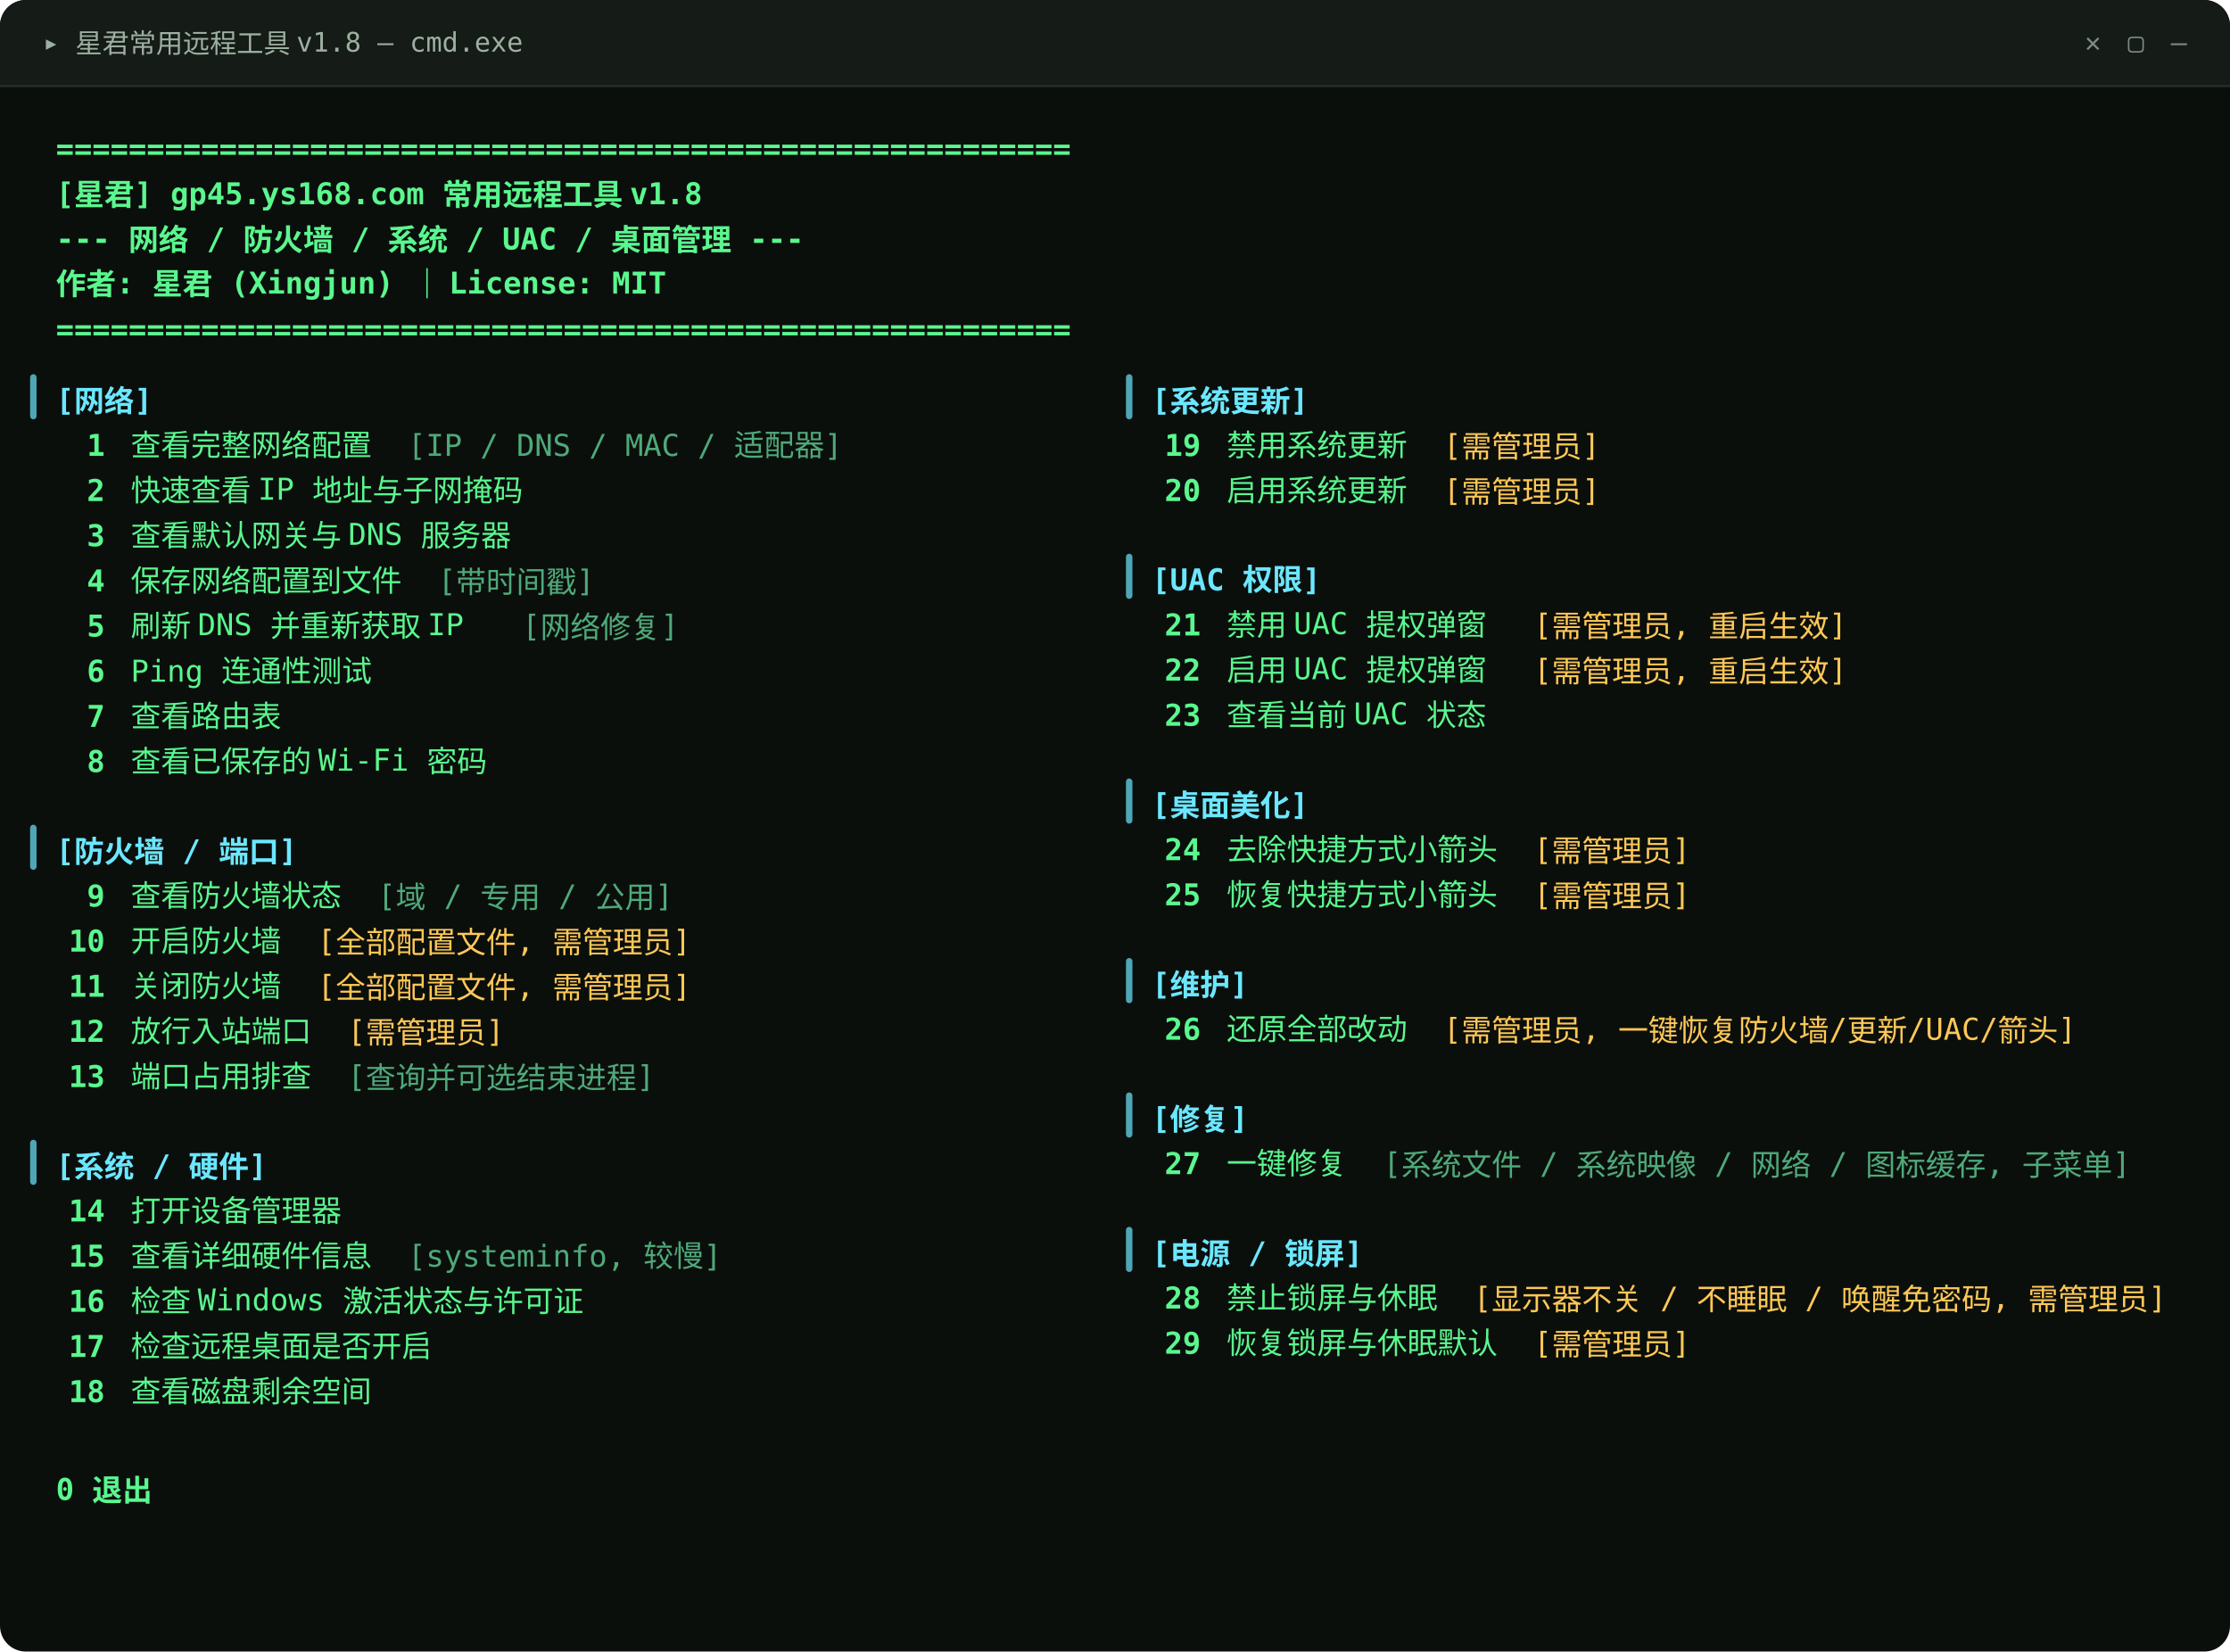
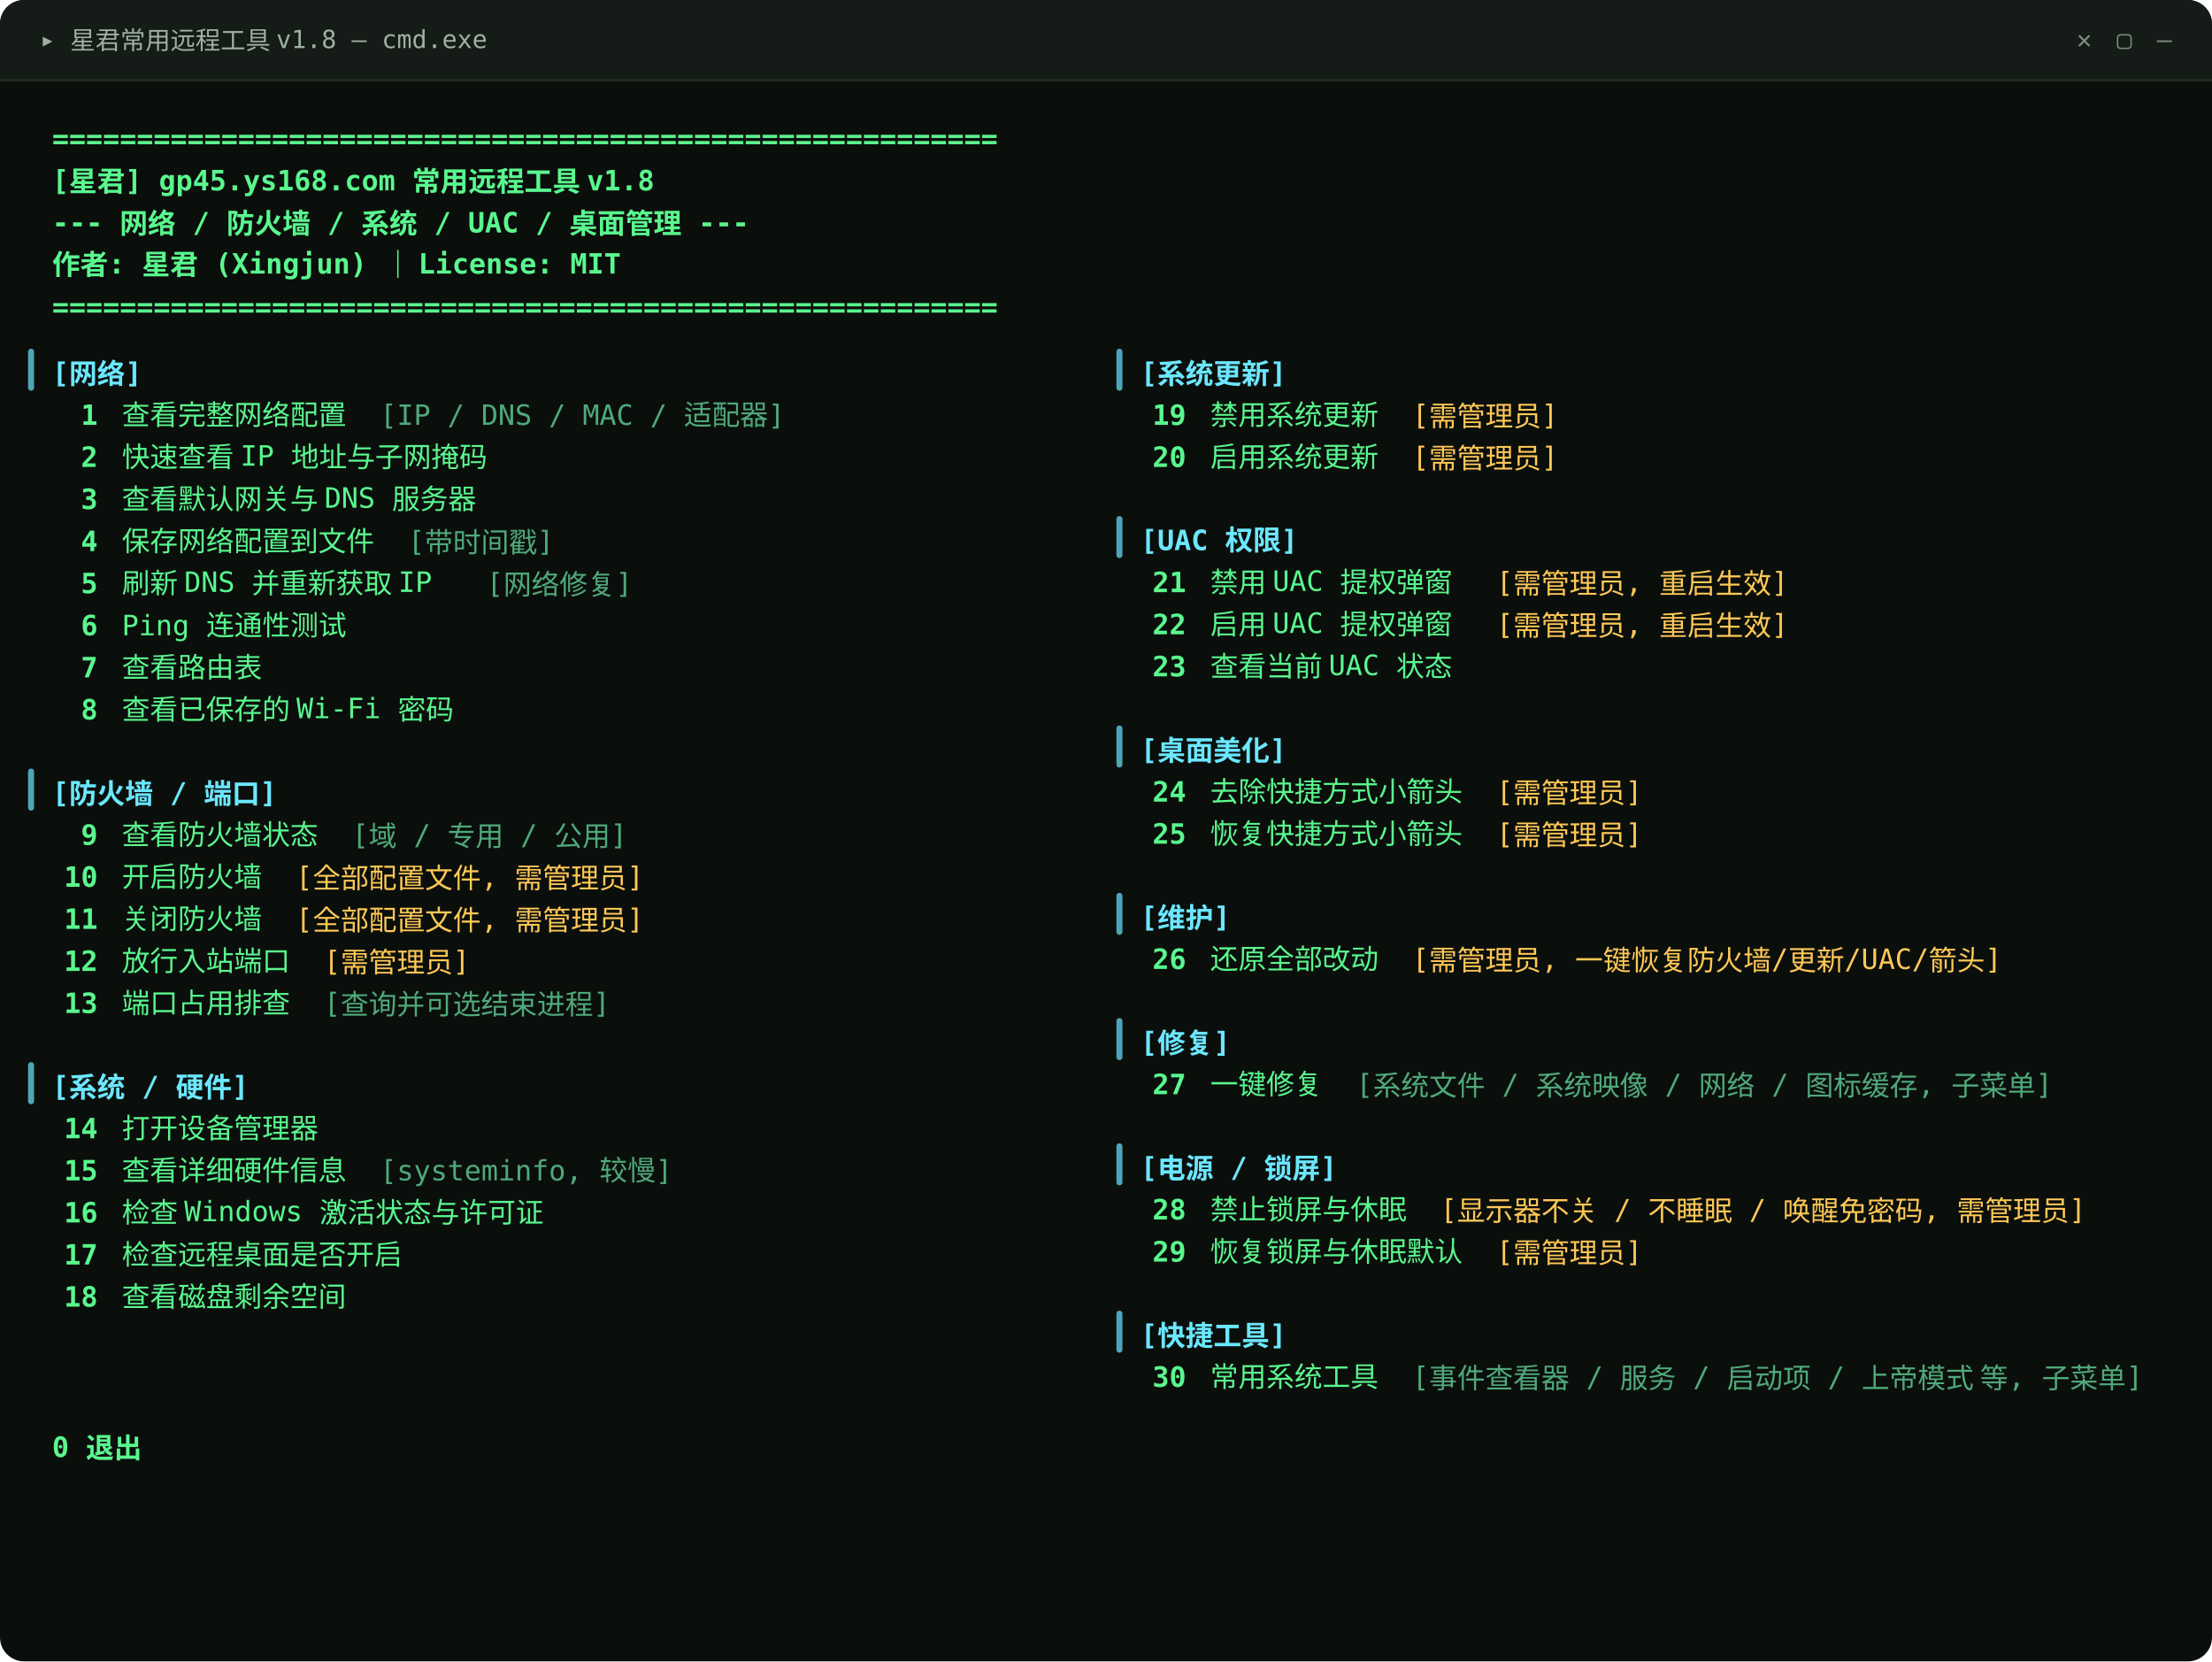
- <svg xmlns="http://www.w3.org/2000/svg" width="1037" height="768" viewBox="0 0 1037 768" role="img" aria-label="星君常用远程工具 v1.6 菜单界面">
-   <rect x="0" y="0" width="1037" height="768" rx="12" fill="#0B0F0C" />
-   <rect x="0" y="0" width="1037" height="40" rx="12" fill="#151B16" />
-   <rect x="0" y="28" width="1037" height="12" fill="#151B16" />
-   <line x1="0" y1="40" x2="1037" y2="40" stroke="#233027" stroke-width="1" />
+ <svg xmlns="http://www.w3.org/2000/svg" width="1104" height="829" viewBox="0 0 1104 829" role="img" aria-label="星君常用远程工具 v1.6 菜单界面">
+   <rect x="0" y="0" width="1104" height="829" rx="12" fill="#0B0F0C" />
+   <rect x="0" y="0" width="1104" height="40" rx="12" fill="#151B16" />
+   <rect x="0" y="28" width="1104" height="12" fill="#151B16" />
+   <line x1="0" y1="40" x2="1104" y2="40" stroke="#233027" stroke-width="1" />
  <text x="20" y="24" font-size="12.5" fill="#9DB0A2" font-family="ui-monospace,SFMono-Regular,Menlo,Consolas,'PingFang SC','Microsoft YaHei',monospace">▸ 星君常用远程工具 v1.8  —  cmd.exe</text>
-   <text x="1017" y="24" text-anchor="end" font-size="12.5" fill="#7C8C81" font-family="ui-monospace,SFMono-Regular,Menlo,Consolas,'PingFang SC','Microsoft YaHei',monospace">—</text>
-   <text x="997" y="24" text-anchor="end" font-size="12.5" fill="#7C8C81" font-family="ui-monospace,SFMono-Regular,Menlo,Consolas,'PingFang SC','Microsoft YaHei',monospace">▢</text>
-   <text x="977" y="24" text-anchor="end" font-size="12.5" fill="#7C8C81" font-family="ui-monospace,SFMono-Regular,Menlo,Consolas,'PingFang SC','Microsoft YaHei',monospace">✕</text>
+   <text x="1084" y="24" text-anchor="end" font-size="12.5" fill="#7C8C81" font-family="ui-monospace,SFMono-Regular,Menlo,Consolas,'PingFang SC','Microsoft YaHei',monospace">—</text>
+   <text x="1064" y="24" text-anchor="end" font-size="12.5" fill="#7C8C81" font-family="ui-monospace,SFMono-Regular,Menlo,Consolas,'PingFang SC','Microsoft YaHei',monospace">▢</text>
+   <text x="1044" y="24" text-anchor="end" font-size="12.5" fill="#7C8C81" font-family="ui-monospace,SFMono-Regular,Menlo,Consolas,'PingFang SC','Microsoft YaHei',monospace">✕</text>
  <text x="26.0" y="74.0" fill="#5AF78E" font-size="14.0" font-weight="700" font-family="ui-monospace,SFMono-Regular,Menlo,Consolas,'PingFang SC','Microsoft YaHei',monospace">========================================================</text>
  <text x="26.0" y="95.0" fill="#5AF78E" font-size="14.0" font-weight="700" font-family="ui-monospace,SFMono-Regular,Menlo,Consolas,'PingFang SC','Microsoft YaHei',monospace">   [星君] gp45.ys168.com  常用远程工具 v1.8</text>
  <text x="26.0" y="116.0" fill="#5AF78E" font-size="14.0" font-weight="700" font-family="ui-monospace,SFMono-Regular,Menlo,Consolas,'PingFang SC','Microsoft YaHei',monospace">   ---  网络 / 防火墙 / 系统 / UAC / 桌面管理  ---</text>
  <text x="26.0" y="137.0" fill="#5AF78E" font-size="14.0" font-weight="700" font-family="ui-monospace,SFMono-Regular,Menlo,Consolas,'PingFang SC','Microsoft YaHei',monospace">   作者: 星君 (Xingjun)  ｜  License: MIT</text>
  <text x="26.0" y="158.0" fill="#5AF78E" font-size="14.0" font-weight="700" font-family="ui-monospace,SFMono-Regular,Menlo,Consolas,'PingFang SC','Microsoft YaHei',monospace">========================================================</text>
  <rect x="14.0" y="174.0" width="3" height="21.0" rx="1.5" fill="#6BE7FF" opacity="0.7" />
  <text x="26.0" y="191.0" fill="#6BE7FF" font-size="14.0" font-weight="700" font-family="ui-monospace,SFMono-Regular,Menlo,Consolas,'PingFang SC','Microsoft YaHei',monospace">[网络]</text>
  <text x="48.8" y="212.0" fill="#5AF78E" font-size="14.0" font-weight="700" text-anchor="end" font-family="ui-monospace,SFMono-Regular,Menlo,Consolas,'PingFang SC','Microsoft YaHei',monospace">1</text>
  <text x="60.8" y="212.0" fill="#5AF78E" font-size="14.0" font-family="ui-monospace,SFMono-Regular,Menlo,Consolas,'PingFang SC','Microsoft YaHei',monospace">查看完整网络配置</text>
  <text x="189.6" y="212.0" fill="#4FA97A" font-size="14.0" font-family="ui-monospace,SFMono-Regular,Menlo,Consolas,'PingFang SC','Microsoft YaHei',monospace">[IP / DNS / MAC / 适配器]</text>
  <text x="48.8" y="233.0" fill="#5AF78E" font-size="14.0" font-weight="700" text-anchor="end" font-family="ui-monospace,SFMono-Regular,Menlo,Consolas,'PingFang SC','Microsoft YaHei',monospace">2</text>
  <text x="60.8" y="233.0" fill="#5AF78E" font-size="14.0" font-family="ui-monospace,SFMono-Regular,Menlo,Consolas,'PingFang SC','Microsoft YaHei',monospace">快速查看 IP 地址与子网掩码</text>
  <text x="48.8" y="254.0" fill="#5AF78E" font-size="14.0" font-weight="700" text-anchor="end" font-family="ui-monospace,SFMono-Regular,Menlo,Consolas,'PingFang SC','Microsoft YaHei',monospace">3</text>
  <text x="60.8" y="254.0" fill="#5AF78E" font-size="14.0" font-family="ui-monospace,SFMono-Regular,Menlo,Consolas,'PingFang SC','Microsoft YaHei',monospace">查看默认网关与 DNS 服务器</text>
  <text x="48.8" y="275.0" fill="#5AF78E" font-size="14.0" font-weight="700" text-anchor="end" font-family="ui-monospace,SFMono-Regular,Menlo,Consolas,'PingFang SC','Microsoft YaHei',monospace">4</text>
  <text x="60.8" y="275.0" fill="#5AF78E" font-size="14.0" font-family="ui-monospace,SFMono-Regular,Menlo,Consolas,'PingFang SC','Microsoft YaHei',monospace">保存网络配置到文件</text>
  <text x="203.6" y="275.0" fill="#4FA97A" font-size="14.0" font-family="ui-monospace,SFMono-Regular,Menlo,Consolas,'PingFang SC','Microsoft YaHei',monospace">[带时间戳]</text>
  <text x="48.8" y="296.0" fill="#5AF78E" font-size="14.0" font-weight="700" text-anchor="end" font-family="ui-monospace,SFMono-Regular,Menlo,Consolas,'PingFang SC','Microsoft YaHei',monospace">5</text>
  <text x="60.8" y="296.0" fill="#5AF78E" font-size="14.0" font-family="ui-monospace,SFMono-Regular,Menlo,Consolas,'PingFang SC','Microsoft YaHei',monospace">刷新 DNS 并重新获取 IP</text>
  <text x="242.8" y="296.0" fill="#4FA97A" font-size="14.0" font-family="ui-monospace,SFMono-Regular,Menlo,Consolas,'PingFang SC','Microsoft YaHei',monospace">[网络修复]</text>
  <text x="48.8" y="317.0" fill="#5AF78E" font-size="14.0" font-weight="700" text-anchor="end" font-family="ui-monospace,SFMono-Regular,Menlo,Consolas,'PingFang SC','Microsoft YaHei',monospace">6</text>
  <text x="60.8" y="317.0" fill="#5AF78E" font-size="14.0" font-family="ui-monospace,SFMono-Regular,Menlo,Consolas,'PingFang SC','Microsoft YaHei',monospace">Ping 连通性测试</text>
  <text x="48.8" y="338.0" fill="#5AF78E" font-size="14.0" font-weight="700" text-anchor="end" font-family="ui-monospace,SFMono-Regular,Menlo,Consolas,'PingFang SC','Microsoft YaHei',monospace">7</text>
  <text x="60.8" y="338.0" fill="#5AF78E" font-size="14.0" font-family="ui-monospace,SFMono-Regular,Menlo,Consolas,'PingFang SC','Microsoft YaHei',monospace">查看路由表</text>
  <text x="48.8" y="359.0" fill="#5AF78E" font-size="14.0" font-weight="700" text-anchor="end" font-family="ui-monospace,SFMono-Regular,Menlo,Consolas,'PingFang SC','Microsoft YaHei',monospace">8</text>
  <text x="60.8" y="359.0" fill="#5AF78E" font-size="14.0" font-family="ui-monospace,SFMono-Regular,Menlo,Consolas,'PingFang SC','Microsoft YaHei',monospace">查看已保存的 Wi-Fi 密码</text>
  <rect x="14.0" y="383.5" width="3" height="21.0" rx="1.5" fill="#6BE7FF" opacity="0.7" />
  <text x="26.0" y="400.5" fill="#6BE7FF" font-size="14.0" font-weight="700" font-family="ui-monospace,SFMono-Regular,Menlo,Consolas,'PingFang SC','Microsoft YaHei',monospace">[防火墙 / 端口]</text>
  <text x="48.8" y="421.5" fill="#5AF78E" font-size="14.0" font-weight="700" text-anchor="end" font-family="ui-monospace,SFMono-Regular,Menlo,Consolas,'PingFang SC','Microsoft YaHei',monospace">9</text>
  <text x="60.8" y="421.5" fill="#5AF78E" font-size="14.0" font-family="ui-monospace,SFMono-Regular,Menlo,Consolas,'PingFang SC','Microsoft YaHei',monospace">查看防火墙状态</text>
  <text x="175.6" y="421.5" fill="#4FA97A" font-size="14.0" font-family="ui-monospace,SFMono-Regular,Menlo,Consolas,'PingFang SC','Microsoft YaHei',monospace">[域 / 专用 / 公用]</text>
  <text x="48.8" y="442.5" fill="#5AF78E" font-size="14.0" font-weight="700" text-anchor="end" font-family="ui-monospace,SFMono-Regular,Menlo,Consolas,'PingFang SC','Microsoft YaHei',monospace">10</text>
  <text x="60.8" y="442.5" fill="#5AF78E" font-size="14.0" font-family="ui-monospace,SFMono-Regular,Menlo,Consolas,'PingFang SC','Microsoft YaHei',monospace">开启防火墙</text>
  <text x="147.6" y="442.5" fill="#FFC857" font-size="14.0" font-family="ui-monospace,SFMono-Regular,Menlo,Consolas,'PingFang SC','Microsoft YaHei',monospace">[全部配置文件, 需管理员]</text>
  <text x="48.8" y="463.5" fill="#5AF78E" font-size="14.0" font-weight="700" text-anchor="end" font-family="ui-monospace,SFMono-Regular,Menlo,Consolas,'PingFang SC','Microsoft YaHei',monospace">11</text>
  <text x="60.8" y="463.5" fill="#5AF78E" font-size="14.0" font-family="ui-monospace,SFMono-Regular,Menlo,Consolas,'PingFang SC','Microsoft YaHei',monospace">关闭防火墙</text>
  <text x="147.6" y="463.5" fill="#FFC857" font-size="14.0" font-family="ui-monospace,SFMono-Regular,Menlo,Consolas,'PingFang SC','Microsoft YaHei',monospace">[全部配置文件, 需管理员]</text>
  <text x="48.8" y="484.5" fill="#5AF78E" font-size="14.0" font-weight="700" text-anchor="end" font-family="ui-monospace,SFMono-Regular,Menlo,Consolas,'PingFang SC','Microsoft YaHei',monospace">12</text>
  <text x="60.8" y="484.5" fill="#5AF78E" font-size="14.0" font-family="ui-monospace,SFMono-Regular,Menlo,Consolas,'PingFang SC','Microsoft YaHei',monospace">放行入站端口</text>
  <text x="161.6" y="484.5" fill="#FFC857" font-size="14.0" font-family="ui-monospace,SFMono-Regular,Menlo,Consolas,'PingFang SC','Microsoft YaHei',monospace">[需管理员]</text>
  <text x="48.8" y="505.5" fill="#5AF78E" font-size="14.0" font-weight="700" text-anchor="end" font-family="ui-monospace,SFMono-Regular,Menlo,Consolas,'PingFang SC','Microsoft YaHei',monospace">13</text>
  <text x="60.8" y="505.5" fill="#5AF78E" font-size="14.0" font-family="ui-monospace,SFMono-Regular,Menlo,Consolas,'PingFang SC','Microsoft YaHei',monospace">端口占用排查</text>
  <text x="161.6" y="505.5" fill="#4FA97A" font-size="14.0" font-family="ui-monospace,SFMono-Regular,Menlo,Consolas,'PingFang SC','Microsoft YaHei',monospace">[查询并可选结束进程]</text>
  <rect x="14.0" y="530.0" width="3" height="21.0" rx="1.5" fill="#6BE7FF" opacity="0.7" />
  <text x="26.0" y="547.0" fill="#6BE7FF" font-size="14.0" font-weight="700" font-family="ui-monospace,SFMono-Regular,Menlo,Consolas,'PingFang SC','Microsoft YaHei',monospace">[系统 / 硬件]</text>
  <text x="48.8" y="568.0" fill="#5AF78E" font-size="14.0" font-weight="700" text-anchor="end" font-family="ui-monospace,SFMono-Regular,Menlo,Consolas,'PingFang SC','Microsoft YaHei',monospace">14</text>
  <text x="60.8" y="568.0" fill="#5AF78E" font-size="14.0" font-family="ui-monospace,SFMono-Regular,Menlo,Consolas,'PingFang SC','Microsoft YaHei',monospace">打开设备管理器</text>
  <text x="48.8" y="589.0" fill="#5AF78E" font-size="14.0" font-weight="700" text-anchor="end" font-family="ui-monospace,SFMono-Regular,Menlo,Consolas,'PingFang SC','Microsoft YaHei',monospace">15</text>
  <text x="60.8" y="589.0" fill="#5AF78E" font-size="14.0" font-family="ui-monospace,SFMono-Regular,Menlo,Consolas,'PingFang SC','Microsoft YaHei',monospace">查看详细硬件信息</text>
  <text x="189.6" y="589.0" fill="#4FA97A" font-size="14.0" font-family="ui-monospace,SFMono-Regular,Menlo,Consolas,'PingFang SC','Microsoft YaHei',monospace">[systeminfo, 较慢]</text>
  <text x="48.8" y="610.0" fill="#5AF78E" font-size="14.0" font-weight="700" text-anchor="end" font-family="ui-monospace,SFMono-Regular,Menlo,Consolas,'PingFang SC','Microsoft YaHei',monospace">16</text>
  <text x="60.8" y="610.0" fill="#5AF78E" font-size="14.0" font-family="ui-monospace,SFMono-Regular,Menlo,Consolas,'PingFang SC','Microsoft YaHei',monospace">检查 Windows 激活状态与许可证</text>
  <text x="48.8" y="631.0" fill="#5AF78E" font-size="14.0" font-weight="700" text-anchor="end" font-family="ui-monospace,SFMono-Regular,Menlo,Consolas,'PingFang SC','Microsoft YaHei',monospace">17</text>
  <text x="60.8" y="631.0" fill="#5AF78E" font-size="14.0" font-family="ui-monospace,SFMono-Regular,Menlo,Consolas,'PingFang SC','Microsoft YaHei',monospace">检查远程桌面是否开启</text>
  <text x="48.8" y="652.0" fill="#5AF78E" font-size="14.0" font-weight="700" text-anchor="end" font-family="ui-monospace,SFMono-Regular,Menlo,Consolas,'PingFang SC','Microsoft YaHei',monospace">18</text>
  <text x="60.8" y="652.0" fill="#5AF78E" font-size="14.0" font-family="ui-monospace,SFMono-Regular,Menlo,Consolas,'PingFang SC','Microsoft YaHei',monospace">查看磁盘剩余空间</text>
-   <rect x="523.6" y="174.0" width="3" height="21.0" rx="1.5" fill="#6BE7FF" opacity="0.7" />
-   <text x="535.6" y="191.0" fill="#6BE7FF" font-size="14.0" font-weight="700" font-family="ui-monospace,SFMono-Regular,Menlo,Consolas,'PingFang SC','Microsoft YaHei',monospace">[系统更新]</text>
-   <text x="558.4" y="212.0" fill="#5AF78E" font-size="14.0" font-weight="700" text-anchor="end" font-family="ui-monospace,SFMono-Regular,Menlo,Consolas,'PingFang SC','Microsoft YaHei',monospace">19</text>
-   <text x="570.4" y="212.0" fill="#5AF78E" font-size="14.0" font-family="ui-monospace,SFMono-Regular,Menlo,Consolas,'PingFang SC','Microsoft YaHei',monospace">禁用系统更新</text>
-   <text x="671.2" y="212.0" fill="#FFC857" font-size="14.0" font-family="ui-monospace,SFMono-Regular,Menlo,Consolas,'PingFang SC','Microsoft YaHei',monospace">[需管理员]</text>
-   <text x="558.4" y="233.0" fill="#5AF78E" font-size="14.0" font-weight="700" text-anchor="end" font-family="ui-monospace,SFMono-Regular,Menlo,Consolas,'PingFang SC','Microsoft YaHei',monospace">20</text>
-   <text x="570.4" y="233.0" fill="#5AF78E" font-size="14.0" font-family="ui-monospace,SFMono-Regular,Menlo,Consolas,'PingFang SC','Microsoft YaHei',monospace">启用系统更新</text>
-   <text x="671.2" y="233.0" fill="#FFC857" font-size="14.0" font-family="ui-monospace,SFMono-Regular,Menlo,Consolas,'PingFang SC','Microsoft YaHei',monospace">[需管理员]</text>
-   <rect x="523.6" y="257.5" width="3" height="21.0" rx="1.5" fill="#6BE7FF" opacity="0.7" />
-   <text x="535.6" y="274.5" fill="#6BE7FF" font-size="14.0" font-weight="700" font-family="ui-monospace,SFMono-Regular,Menlo,Consolas,'PingFang SC','Microsoft YaHei',monospace">[UAC 权限]</text>
-   <text x="558.4" y="295.5" fill="#5AF78E" font-size="14.0" font-weight="700" text-anchor="end" font-family="ui-monospace,SFMono-Regular,Menlo,Consolas,'PingFang SC','Microsoft YaHei',monospace">21</text>
-   <text x="570.4" y="295.5" fill="#5AF78E" font-size="14.0" font-family="ui-monospace,SFMono-Regular,Menlo,Consolas,'PingFang SC','Microsoft YaHei',monospace">禁用 UAC 提权弹窗</text>
-   <text x="713.2" y="295.5" fill="#FFC857" font-size="14.0" font-family="ui-monospace,SFMono-Regular,Menlo,Consolas,'PingFang SC','Microsoft YaHei',monospace">[需管理员, 重启生效]</text>
-   <text x="558.4" y="316.5" fill="#5AF78E" font-size="14.0" font-weight="700" text-anchor="end" font-family="ui-monospace,SFMono-Regular,Menlo,Consolas,'PingFang SC','Microsoft YaHei',monospace">22</text>
-   <text x="570.4" y="316.5" fill="#5AF78E" font-size="14.0" font-family="ui-monospace,SFMono-Regular,Menlo,Consolas,'PingFang SC','Microsoft YaHei',monospace">启用 UAC 提权弹窗</text>
-   <text x="713.2" y="316.5" fill="#FFC857" font-size="14.0" font-family="ui-monospace,SFMono-Regular,Menlo,Consolas,'PingFang SC','Microsoft YaHei',monospace">[需管理员, 重启生效]</text>
-   <text x="558.4" y="337.5" fill="#5AF78E" font-size="14.0" font-weight="700" text-anchor="end" font-family="ui-monospace,SFMono-Regular,Menlo,Consolas,'PingFang SC','Microsoft YaHei',monospace">23</text>
-   <text x="570.4" y="337.5" fill="#5AF78E" font-size="14.0" font-family="ui-monospace,SFMono-Regular,Menlo,Consolas,'PingFang SC','Microsoft YaHei',monospace">查看当前 UAC 状态</text>
-   <rect x="523.6" y="362.0" width="3" height="21.0" rx="1.5" fill="#6BE7FF" opacity="0.7" />
-   <text x="535.6" y="379.0" fill="#6BE7FF" font-size="14.0" font-weight="700" font-family="ui-monospace,SFMono-Regular,Menlo,Consolas,'PingFang SC','Microsoft YaHei',monospace">[桌面美化]</text>
-   <text x="558.4" y="400.0" fill="#5AF78E" font-size="14.0" font-weight="700" text-anchor="end" font-family="ui-monospace,SFMono-Regular,Menlo,Consolas,'PingFang SC','Microsoft YaHei',monospace">24</text>
-   <text x="570.4" y="400.0" fill="#5AF78E" font-size="14.0" font-family="ui-monospace,SFMono-Regular,Menlo,Consolas,'PingFang SC','Microsoft YaHei',monospace">去除快捷方式小箭头</text>
-   <text x="713.2" y="400.0" fill="#FFC857" font-size="14.0" font-family="ui-monospace,SFMono-Regular,Menlo,Consolas,'PingFang SC','Microsoft YaHei',monospace">[需管理员]</text>
-   <text x="558.4" y="421.0" fill="#5AF78E" font-size="14.0" font-weight="700" text-anchor="end" font-family="ui-monospace,SFMono-Regular,Menlo,Consolas,'PingFang SC','Microsoft YaHei',monospace">25</text>
-   <text x="570.4" y="421.0" fill="#5AF78E" font-size="14.0" font-family="ui-monospace,SFMono-Regular,Menlo,Consolas,'PingFang SC','Microsoft YaHei',monospace">恢复快捷方式小箭头</text>
-   <text x="713.2" y="421.0" fill="#FFC857" font-size="14.0" font-family="ui-monospace,SFMono-Regular,Menlo,Consolas,'PingFang SC','Microsoft YaHei',monospace">[需管理员]</text>
-   <rect x="523.6" y="445.5" width="3" height="21.0" rx="1.5" fill="#6BE7FF" opacity="0.7" />
-   <text x="535.6" y="462.5" fill="#6BE7FF" font-size="14.0" font-weight="700" font-family="ui-monospace,SFMono-Regular,Menlo,Consolas,'PingFang SC','Microsoft YaHei',monospace">[维护]</text>
-   <text x="558.4" y="483.5" fill="#5AF78E" font-size="14.0" font-weight="700" text-anchor="end" font-family="ui-monospace,SFMono-Regular,Menlo,Consolas,'PingFang SC','Microsoft YaHei',monospace">26</text>
-   <text x="570.4" y="483.5" fill="#5AF78E" font-size="14.0" font-family="ui-monospace,SFMono-Regular,Menlo,Consolas,'PingFang SC','Microsoft YaHei',monospace">还原全部改动</text>
-   <text x="671.2" y="483.5" fill="#FFC857" font-size="14.0" font-family="ui-monospace,SFMono-Regular,Menlo,Consolas,'PingFang SC','Microsoft YaHei',monospace">[需管理员, 一键恢复防火墙/更新/UAC/箭头]</text>
-   <rect x="523.6" y="508.0" width="3" height="21.0" rx="1.5" fill="#6BE7FF" opacity="0.7" />
-   <text x="535.6" y="525.0" fill="#6BE7FF" font-size="14.0" font-weight="700" font-family="ui-monospace,SFMono-Regular,Menlo,Consolas,'PingFang SC','Microsoft YaHei',monospace">[修复]</text>
-   <text x="558.4" y="546.0" fill="#5AF78E" font-size="14.0" font-weight="700" text-anchor="end" font-family="ui-monospace,SFMono-Regular,Menlo,Consolas,'PingFang SC','Microsoft YaHei',monospace">27</text>
-   <text x="570.4" y="546.0" fill="#5AF78E" font-size="14.0" font-family="ui-monospace,SFMono-Regular,Menlo,Consolas,'PingFang SC','Microsoft YaHei',monospace">一键修复</text>
-   <text x="643.2" y="546.0" fill="#4FA97A" font-size="14.0" font-family="ui-monospace,SFMono-Regular,Menlo,Consolas,'PingFang SC','Microsoft YaHei',monospace">[系统文件 / 系统映像 / 网络 / 图标缓存, 子菜单]</text>
-   <rect x="523.6" y="570.5" width="3" height="21.0" rx="1.5" fill="#6BE7FF" opacity="0.7" />
-   <text x="535.6" y="587.5" fill="#6BE7FF" font-size="14.0" font-weight="700" font-family="ui-monospace,SFMono-Regular,Menlo,Consolas,'PingFang SC','Microsoft YaHei',monospace">[电源 / 锁屏]</text>
-   <text x="558.4" y="608.5" fill="#5AF78E" font-size="14.0" font-weight="700" text-anchor="end" font-family="ui-monospace,SFMono-Regular,Menlo,Consolas,'PingFang SC','Microsoft YaHei',monospace">28</text>
-   <text x="570.4" y="608.5" fill="#5AF78E" font-size="14.0" font-family="ui-monospace,SFMono-Regular,Menlo,Consolas,'PingFang SC','Microsoft YaHei',monospace">禁止锁屏与休眠</text>
-   <text x="685.2" y="608.5" fill="#FFC857" font-size="14.0" font-family="ui-monospace,SFMono-Regular,Menlo,Consolas,'PingFang SC','Microsoft YaHei',monospace">[显示器不关 / 不睡眠 / 唤醒免密码, 需管理员]</text>
-   <text x="558.4" y="629.5" fill="#5AF78E" font-size="14.0" font-weight="700" text-anchor="end" font-family="ui-monospace,SFMono-Regular,Menlo,Consolas,'PingFang SC','Microsoft YaHei',monospace">29</text>
-   <text x="570.4" y="629.5" fill="#5AF78E" font-size="14.0" font-family="ui-monospace,SFMono-Regular,Menlo,Consolas,'PingFang SC','Microsoft YaHei',monospace">恢复锁屏与休眠默认</text>
-   <text x="713.2" y="629.5" fill="#FFC857" font-size="14.0" font-family="ui-monospace,SFMono-Regular,Menlo,Consolas,'PingFang SC','Microsoft YaHei',monospace">[需管理员]</text>
-   <text x="26.0" y="697.5" fill="#5AF78E" font-size="14.0" font-weight="700" font-family="ui-monospace,SFMono-Regular,Menlo,Consolas,'PingFang SC','Microsoft YaHei',monospace">0   退出</text>
+   <rect x="557.2" y="174.0" width="3" height="21.0" rx="1.5" fill="#6BE7FF" opacity="0.7" />
+   <text x="569.2" y="191.0" fill="#6BE7FF" font-size="14.0" font-weight="700" font-family="ui-monospace,SFMono-Regular,Menlo,Consolas,'PingFang SC','Microsoft YaHei',monospace">[系统更新]</text>
+   <text x="592.0" y="212.0" fill="#5AF78E" font-size="14.0" font-weight="700" text-anchor="end" font-family="ui-monospace,SFMono-Regular,Menlo,Consolas,'PingFang SC','Microsoft YaHei',monospace">19</text>
+   <text x="604.0" y="212.0" fill="#5AF78E" font-size="14.0" font-family="ui-monospace,SFMono-Regular,Menlo,Consolas,'PingFang SC','Microsoft YaHei',monospace">禁用系统更新</text>
+   <text x="704.8" y="212.0" fill="#FFC857" font-size="14.0" font-family="ui-monospace,SFMono-Regular,Menlo,Consolas,'PingFang SC','Microsoft YaHei',monospace">[需管理员]</text>
+   <text x="592.0" y="233.0" fill="#5AF78E" font-size="14.0" font-weight="700" text-anchor="end" font-family="ui-monospace,SFMono-Regular,Menlo,Consolas,'PingFang SC','Microsoft YaHei',monospace">20</text>
+   <text x="604.0" y="233.0" fill="#5AF78E" font-size="14.0" font-family="ui-monospace,SFMono-Regular,Menlo,Consolas,'PingFang SC','Microsoft YaHei',monospace">启用系统更新</text>
+   <text x="704.8" y="233.0" fill="#FFC857" font-size="14.0" font-family="ui-monospace,SFMono-Regular,Menlo,Consolas,'PingFang SC','Microsoft YaHei',monospace">[需管理员]</text>
+   <rect x="557.2" y="257.5" width="3" height="21.0" rx="1.5" fill="#6BE7FF" opacity="0.7" />
+   <text x="569.2" y="274.5" fill="#6BE7FF" font-size="14.0" font-weight="700" font-family="ui-monospace,SFMono-Regular,Menlo,Consolas,'PingFang SC','Microsoft YaHei',monospace">[UAC 权限]</text>
+   <text x="592.0" y="295.5" fill="#5AF78E" font-size="14.0" font-weight="700" text-anchor="end" font-family="ui-monospace,SFMono-Regular,Menlo,Consolas,'PingFang SC','Microsoft YaHei',monospace">21</text>
+   <text x="604.0" y="295.5" fill="#5AF78E" font-size="14.0" font-family="ui-monospace,SFMono-Regular,Menlo,Consolas,'PingFang SC','Microsoft YaHei',monospace">禁用 UAC 提权弹窗</text>
+   <text x="746.8" y="295.5" fill="#FFC857" font-size="14.0" font-family="ui-monospace,SFMono-Regular,Menlo,Consolas,'PingFang SC','Microsoft YaHei',monospace">[需管理员, 重启生效]</text>
+   <text x="592.0" y="316.5" fill="#5AF78E" font-size="14.0" font-weight="700" text-anchor="end" font-family="ui-monospace,SFMono-Regular,Menlo,Consolas,'PingFang SC','Microsoft YaHei',monospace">22</text>
+   <text x="604.0" y="316.5" fill="#5AF78E" font-size="14.0" font-family="ui-monospace,SFMono-Regular,Menlo,Consolas,'PingFang SC','Microsoft YaHei',monospace">启用 UAC 提权弹窗</text>
+   <text x="746.8" y="316.5" fill="#FFC857" font-size="14.0" font-family="ui-monospace,SFMono-Regular,Menlo,Consolas,'PingFang SC','Microsoft YaHei',monospace">[需管理员, 重启生效]</text>
+   <text x="592.0" y="337.5" fill="#5AF78E" font-size="14.0" font-weight="700" text-anchor="end" font-family="ui-monospace,SFMono-Regular,Menlo,Consolas,'PingFang SC','Microsoft YaHei',monospace">23</text>
+   <text x="604.0" y="337.5" fill="#5AF78E" font-size="14.0" font-family="ui-monospace,SFMono-Regular,Menlo,Consolas,'PingFang SC','Microsoft YaHei',monospace">查看当前 UAC 状态</text>
+   <rect x="557.2" y="362.0" width="3" height="21.0" rx="1.5" fill="#6BE7FF" opacity="0.7" />
+   <text x="569.2" y="379.0" fill="#6BE7FF" font-size="14.0" font-weight="700" font-family="ui-monospace,SFMono-Regular,Menlo,Consolas,'PingFang SC','Microsoft YaHei',monospace">[桌面美化]</text>
+   <text x="592.0" y="400.0" fill="#5AF78E" font-size="14.0" font-weight="700" text-anchor="end" font-family="ui-monospace,SFMono-Regular,Menlo,Consolas,'PingFang SC','Microsoft YaHei',monospace">24</text>
+   <text x="604.0" y="400.0" fill="#5AF78E" font-size="14.0" font-family="ui-monospace,SFMono-Regular,Menlo,Consolas,'PingFang SC','Microsoft YaHei',monospace">去除快捷方式小箭头</text>
+   <text x="746.8" y="400.0" fill="#FFC857" font-size="14.0" font-family="ui-monospace,SFMono-Regular,Menlo,Consolas,'PingFang SC','Microsoft YaHei',monospace">[需管理员]</text>
+   <text x="592.0" y="421.0" fill="#5AF78E" font-size="14.0" font-weight="700" text-anchor="end" font-family="ui-monospace,SFMono-Regular,Menlo,Consolas,'PingFang SC','Microsoft YaHei',monospace">25</text>
+   <text x="604.0" y="421.0" fill="#5AF78E" font-size="14.0" font-family="ui-monospace,SFMono-Regular,Menlo,Consolas,'PingFang SC','Microsoft YaHei',monospace">恢复快捷方式小箭头</text>
+   <text x="746.8" y="421.0" fill="#FFC857" font-size="14.0" font-family="ui-monospace,SFMono-Regular,Menlo,Consolas,'PingFang SC','Microsoft YaHei',monospace">[需管理员]</text>
+   <rect x="557.2" y="445.5" width="3" height="21.0" rx="1.5" fill="#6BE7FF" opacity="0.7" />
+   <text x="569.2" y="462.5" fill="#6BE7FF" font-size="14.0" font-weight="700" font-family="ui-monospace,SFMono-Regular,Menlo,Consolas,'PingFang SC','Microsoft YaHei',monospace">[维护]</text>
+   <text x="592.0" y="483.5" fill="#5AF78E" font-size="14.0" font-weight="700" text-anchor="end" font-family="ui-monospace,SFMono-Regular,Menlo,Consolas,'PingFang SC','Microsoft YaHei',monospace">26</text>
+   <text x="604.0" y="483.5" fill="#5AF78E" font-size="14.0" font-family="ui-monospace,SFMono-Regular,Menlo,Consolas,'PingFang SC','Microsoft YaHei',monospace">还原全部改动</text>
+   <text x="704.8" y="483.5" fill="#FFC857" font-size="14.0" font-family="ui-monospace,SFMono-Regular,Menlo,Consolas,'PingFang SC','Microsoft YaHei',monospace">[需管理员, 一键恢复防火墙/更新/UAC/箭头]</text>
+   <rect x="557.2" y="508.0" width="3" height="21.0" rx="1.5" fill="#6BE7FF" opacity="0.7" />
+   <text x="569.2" y="525.0" fill="#6BE7FF" font-size="14.0" font-weight="700" font-family="ui-monospace,SFMono-Regular,Menlo,Consolas,'PingFang SC','Microsoft YaHei',monospace">[修复]</text>
+   <text x="592.0" y="546.0" fill="#5AF78E" font-size="14.0" font-weight="700" text-anchor="end" font-family="ui-monospace,SFMono-Regular,Menlo,Consolas,'PingFang SC','Microsoft YaHei',monospace">27</text>
+   <text x="604.0" y="546.0" fill="#5AF78E" font-size="14.0" font-family="ui-monospace,SFMono-Regular,Menlo,Consolas,'PingFang SC','Microsoft YaHei',monospace">一键修复</text>
+   <text x="676.8" y="546.0" fill="#4FA97A" font-size="14.0" font-family="ui-monospace,SFMono-Regular,Menlo,Consolas,'PingFang SC','Microsoft YaHei',monospace">[系统文件 / 系统映像 / 网络 / 图标缓存, 子菜单]</text>
+   <rect x="557.2" y="570.5" width="3" height="21.0" rx="1.5" fill="#6BE7FF" opacity="0.7" />
+   <text x="569.2" y="587.5" fill="#6BE7FF" font-size="14.0" font-weight="700" font-family="ui-monospace,SFMono-Regular,Menlo,Consolas,'PingFang SC','Microsoft YaHei',monospace">[电源 / 锁屏]</text>
+   <text x="592.0" y="608.5" fill="#5AF78E" font-size="14.0" font-weight="700" text-anchor="end" font-family="ui-monospace,SFMono-Regular,Menlo,Consolas,'PingFang SC','Microsoft YaHei',monospace">28</text>
+   <text x="604.0" y="608.5" fill="#5AF78E" font-size="14.0" font-family="ui-monospace,SFMono-Regular,Menlo,Consolas,'PingFang SC','Microsoft YaHei',monospace">禁止锁屏与休眠</text>
+   <text x="718.8" y="608.5" fill="#FFC857" font-size="14.0" font-family="ui-monospace,SFMono-Regular,Menlo,Consolas,'PingFang SC','Microsoft YaHei',monospace">[显示器不关 / 不睡眠 / 唤醒免密码, 需管理员]</text>
+   <text x="592.0" y="629.5" fill="#5AF78E" font-size="14.0" font-weight="700" text-anchor="end" font-family="ui-monospace,SFMono-Regular,Menlo,Consolas,'PingFang SC','Microsoft YaHei',monospace">29</text>
+   <text x="604.0" y="629.5" fill="#5AF78E" font-size="14.0" font-family="ui-monospace,SFMono-Regular,Menlo,Consolas,'PingFang SC','Microsoft YaHei',monospace">恢复锁屏与休眠默认</text>
+   <text x="746.8" y="629.5" fill="#FFC857" font-size="14.0" font-family="ui-monospace,SFMono-Regular,Menlo,Consolas,'PingFang SC','Microsoft YaHei',monospace">[需管理员]</text>
+   <rect x="557.2" y="654.0" width="3" height="21.0" rx="1.5" fill="#6BE7FF" opacity="0.7" />
+   <text x="569.2" y="671.0" fill="#6BE7FF" font-size="14.0" font-weight="700" font-family="ui-monospace,SFMono-Regular,Menlo,Consolas,'PingFang SC','Microsoft YaHei',monospace">[快捷工具]</text>
+   <text x="592.0" y="692.0" fill="#5AF78E" font-size="14.0" font-weight="700" text-anchor="end" font-family="ui-monospace,SFMono-Regular,Menlo,Consolas,'PingFang SC','Microsoft YaHei',monospace">30</text>
+   <text x="604.0" y="692.0" fill="#5AF78E" font-size="14.0" font-family="ui-monospace,SFMono-Regular,Menlo,Consolas,'PingFang SC','Microsoft YaHei',monospace">常用系统工具</text>
+   <text x="704.8" y="692.0" fill="#4FA97A" font-size="14.0" font-family="ui-monospace,SFMono-Regular,Menlo,Consolas,'PingFang SC','Microsoft YaHei',monospace">[事件查看器 / 服务 / 启动项 / 上帝模式 等, 子菜单]</text>
+   <text x="26.0" y="727.0" fill="#5AF78E" font-size="14.0" font-weight="700" font-family="ui-monospace,SFMono-Regular,Menlo,Consolas,'PingFang SC','Microsoft YaHei',monospace">0   退出</text>
</svg>
